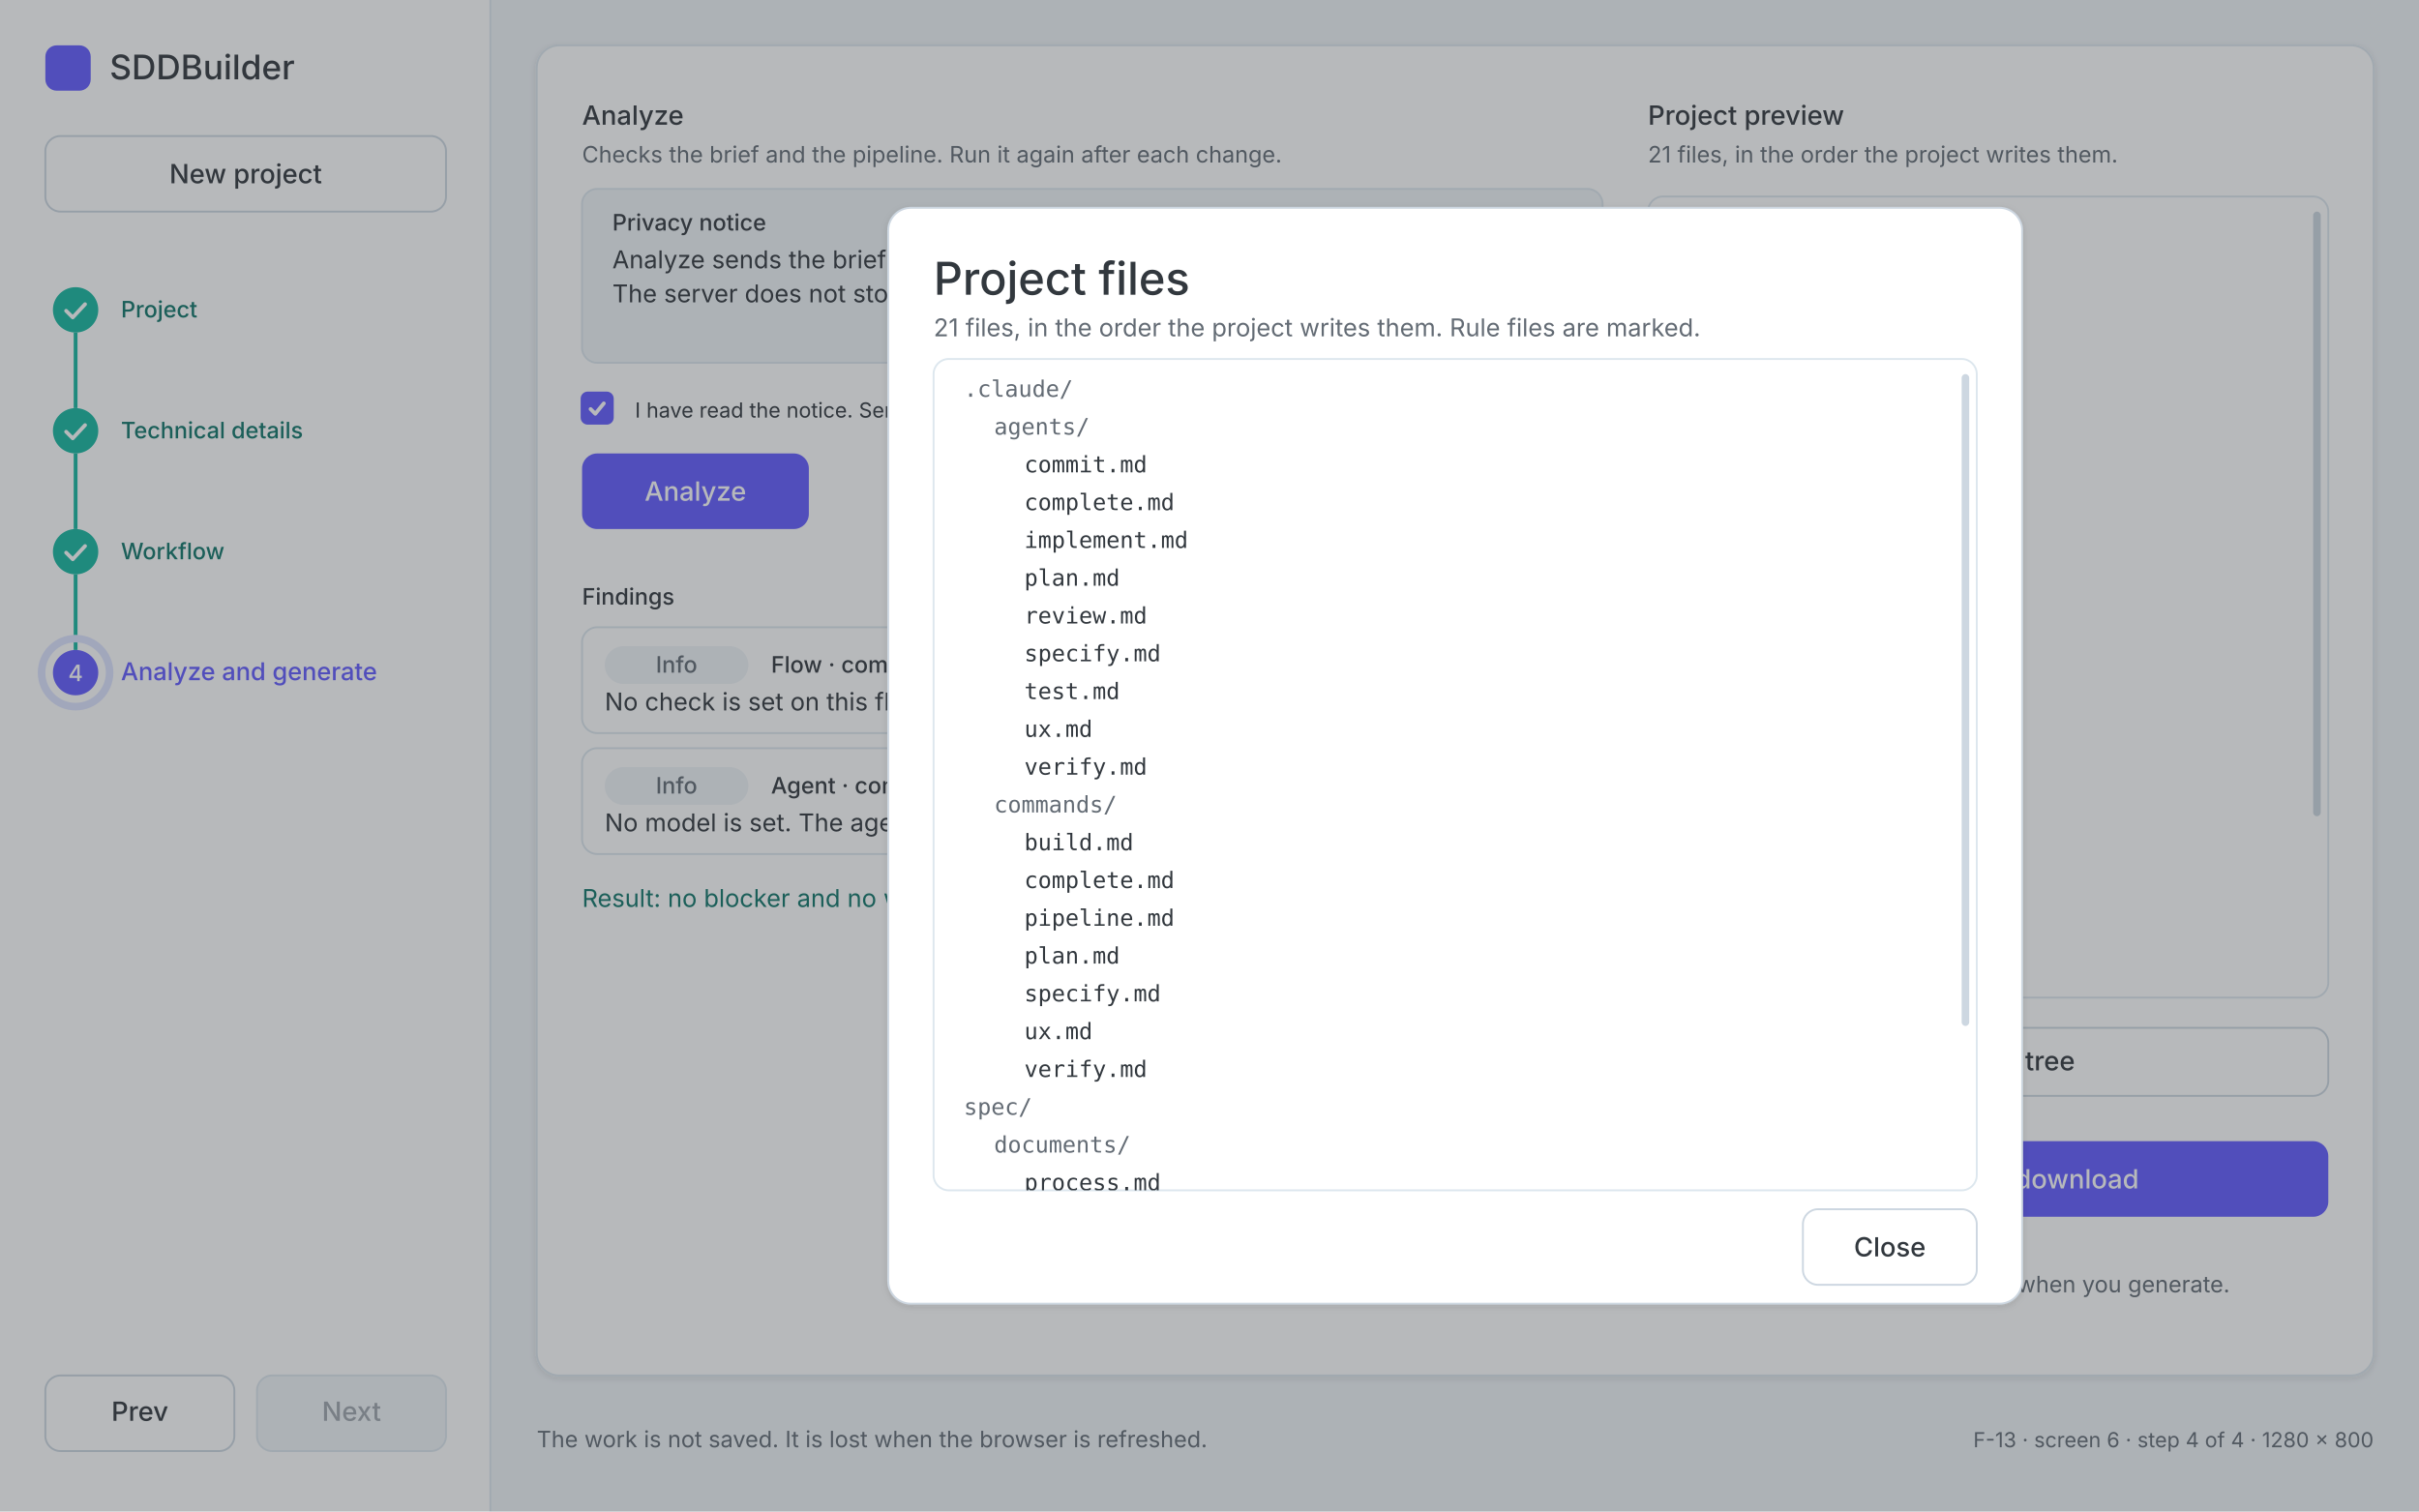
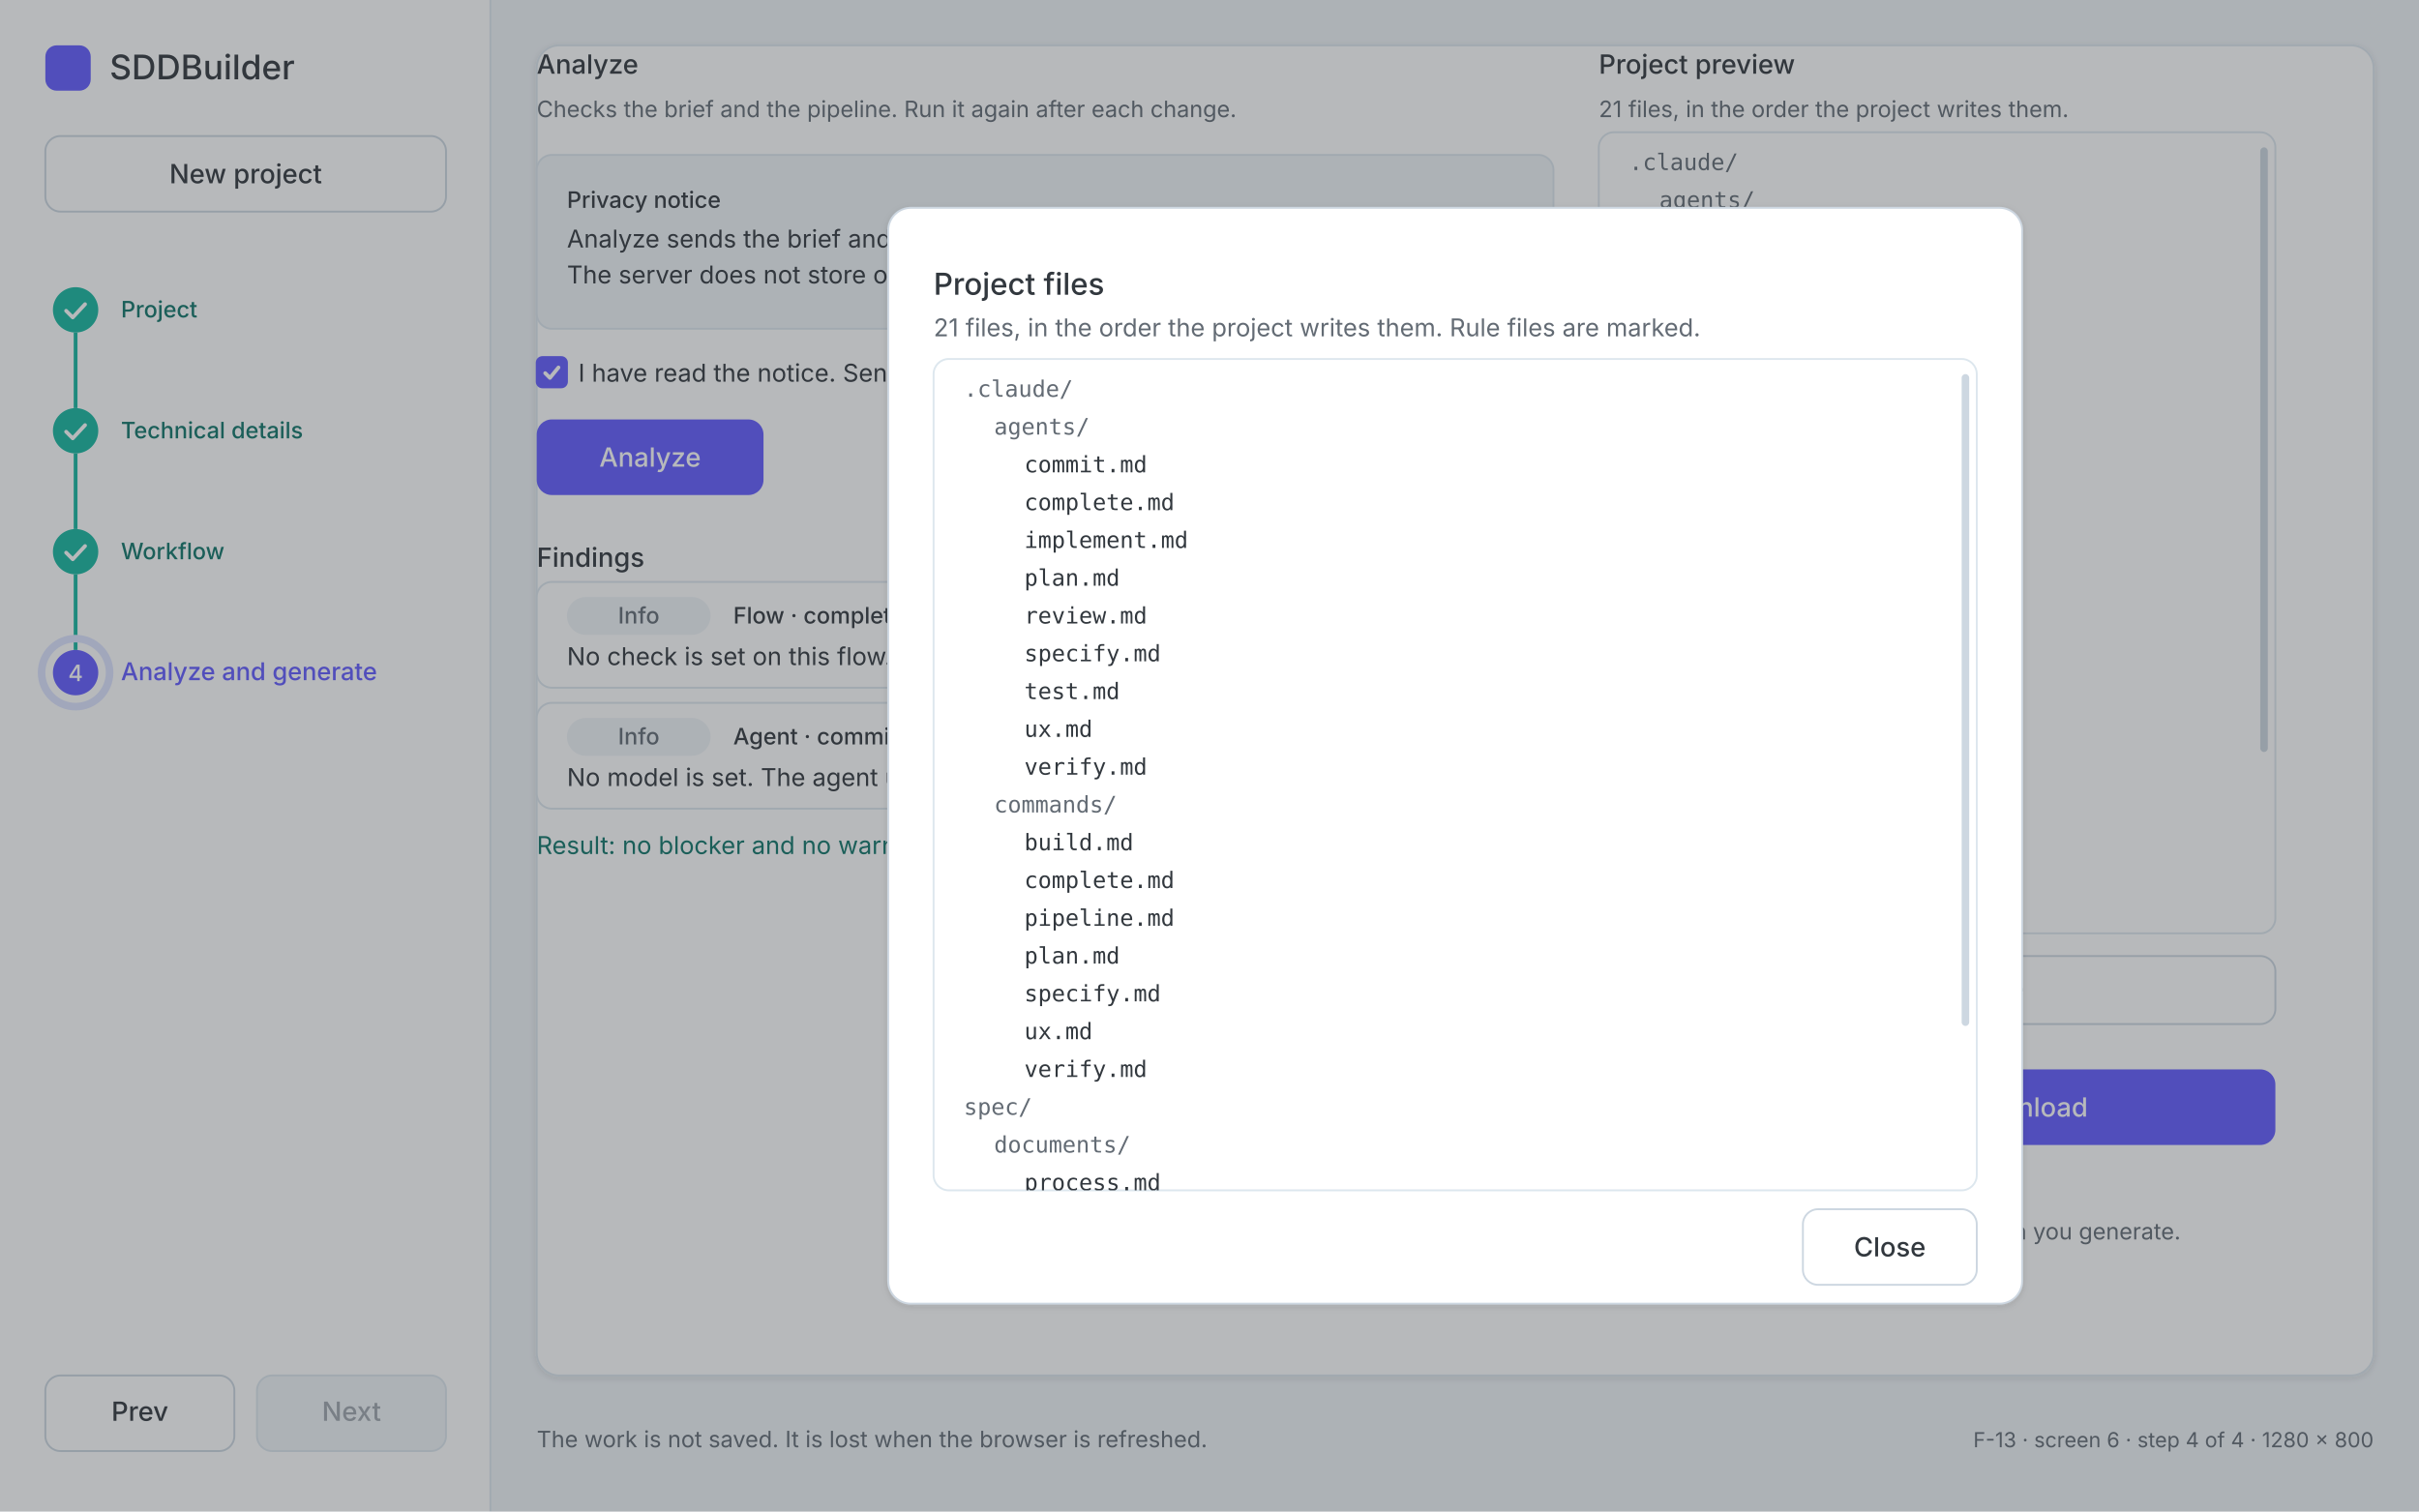
<svg xmlns="http://www.w3.org/2000/svg" width="1280" height="800" viewBox="0 0 1280 800">
  <defs>
    <filter id="sh" x="-5%" y="-5%" width="110%" height="115%">
      <feDropShadow dx="0" dy="1" stdDeviation="2" flood-color="#32383E" flood-opacity="0.12" />
    </filter>
  </defs>
  <style>
text{font-family:Inter,system-ui,-apple-system,"Segoe UI",sans-serif;font-size:13px;fill:#32383E}
.brand{font-size:18px;font-weight:500}
.btnText{font-size:14px;font-weight:500;fill:#FFFFFF}
.btnDark{font-size:14px;font-weight:500;fill:#32383E}
.navOff{font-size:14px;font-weight:500;fill:#9FA6AD}
- .h1{font-size:24px;font-weight:500}
+ .h1{font-size:16px;font-weight:500}
.h2{font-size:14px;font-weight:500}
.b12{font-size:12px;font-weight:500}
.muted{font-size:12px;fill:#636B74}
.caption{font-size:11px;fill:#636B74}
.label-cur{font-size:13px;font-weight:500;fill:#635BFF}
.label-done{font-size:12px;font-weight:500;fill:#107569}
.label-todo{font-size:12px;font-weight:500;fill:#636B74}
.num{font-size:12px;font-weight:500;fill:#FFFFFF}
.num-todo{font-size:12px;font-weight:500;fill:#636B74}
.disText{font-size:14px;font-weight:500;fill:#9FA6AD}
.pill{font-size:12px;font-weight:500}
.tree{font-family:"ui-monospace",Menlo,Consolas,monospace;font-size:12px;fill:#32383E}
.dir{fill:#636B74}
.tagT{font-size:10px;font-weight:500;fill:#635BFF}
.card{fill:#FFFFFF;stroke:#DDE7EE}
.btnP{fill:#635BFF}
.btn{fill:#FFFFFF;stroke:#CDD7E1}
.btnOff{fill:#F0F4F8;stroke:#DDE7EE}
.ring{fill:none;stroke:#DDE3FF;stroke-width:4}
.node-todo{fill:#FFFFFF;stroke:#CDD7E1;stroke-width:1.5}
.node-cur{fill:#635BFF}
.node-done{fill:#15B79F}
.check{fill:none;stroke:#FFFFFF;stroke-width:2;stroke-linecap:round;stroke-linejoin:round}
.line-todo{stroke:#CDD7E1;stroke-width:2}
.line-done{stroke:#15B79F;stroke-width:2}
.row{fill:#FFFFFF;stroke:#DDE7EE}
.panel{fill:#FFFFFF;stroke:#DDE7EE}
.thumb{fill:#CDD7E1}
</style>
  <rect width="1280" height="800" fill="#F0F4F8" />
  <rect x="0" y="0" width="260" height="800" fill="#FFFFFF" />
  <rect x="259" y="0" width="1" height="800" fill="#DDE7EE" />
  <rect x="24" y="24" width="24" height="24" rx="6" fill="#635BFF" />
  <text x="58" y="42" class="brand">SDDBuilder</text>
  <rect x="24" y="72" width="212" height="40" rx="8" class="btn" />
  <text x="130" y="97" class="btnDark" text-anchor="middle">New project</text>
  <line x1="40" y1="176" x2="40" y2="216" class="line-done" />
  <line x1="40" y1="240" x2="40" y2="280" class="line-done" />
  <line x1="40" y1="304" x2="40" y2="344" class="line-done" />
  <circle class="node-done" cx="40" cy="164" r="12" />
  <path class="check" d="M35 164.5 L38.5 168 L45 161" />
  <text class="label-done" x="64" y="168">Project</text>
  <circle class="node-done" cx="40" cy="228" r="12" />
  <path class="check" d="M35 228.5 L38.5 232 L45 225" />
  <text class="label-done" x="64" y="232">Technical details</text>
  <circle class="node-done" cx="40" cy="292" r="12" />
  <path class="check" d="M35 292.5 L38.5 296 L45 289" />
  <text class="label-done" x="64" y="296">Workflow</text>
  <circle class="ring" cx="40" cy="356" r="18" />
  <circle class="node-cur" cx="40" cy="356" r="12" />
  <text class="num" x="40" y="360.5" text-anchor="middle">4</text>
  <text class="label-cur" x="64" y="360">Analyze and generate</text>
  <g>
    <rect class="btn" x="24" y="728" width="100" height="40" rx="8" />
    <text class="btnDark" x="74" y="752" text-anchor="middle">Prev</text>
  </g>
  <g>
    <rect class="btnOff" x="136" y="728" width="100" height="40" rx="8" />
    <text class="navOff" x="186" y="752" text-anchor="middle">Next</text>
  </g>
  <rect x="284" y="24" width="972" height="704" rx="12" class="card" filter="url(#sh)" />
-   <text x="308" y="66" class="h2">Analyze</text>
-   <text x="308" y="86" class="muted">Checks the brief and the pipeline. Run it again after each change.</text>
-   <rect x="308" y="100" width="540" height="92" rx="8" fill="#F0F4F8" stroke="#DDE7EE" />
-   <text x="324" y="122" class="b12">Privacy notice</text>
-   <text x="324" y="142">Analyze sends the brief and the pipeline to the model provider for review.</text>
-   <text x="324" y="160">The server does not store or log the brief.</text>
+   <text x="284" y="39" class="h2">Analyze</text>
+   <text x="284" y="62" class="muted">Checks the brief and the pipeline. Run it again after each change.</text>
+   <rect x="284" y="82" width="538" height="92" rx="8" fill="#F0F4F8" stroke="#DDE7EE" stroke-width="1" />
+   <text x="300" y="110" class="b12">Privacy notice</text>
+   <text x="300" y="131">Analyze sends the brief and the pipeline to the model provider for review.</text>
+   <text x="300" y="150">The server does not store or log the brief.</text>
+   <rect x="284" y="189" width="16" height="16" rx="3" fill="#635BFF" stroke="#635BFF" stroke-width="1" />
+   <path class="check" d="M288.5 197.5 L291 200 L295.5 194.5" />
+   <text x="306" y="202">I have read the notice. Send the brief for review.</text>
+   <rect x="284" y="222" width="120" height="40" rx="8" class="btnP" />
+   <text x="344" y="247" class="btnText" text-anchor="middle">Analyze</text>
+   <text x="284" y="300" class="h2">Findings</text>
  <g>
-     <rect x="308" y="208" width="16" height="16" rx="3" fill="#635BFF" stroke="#635BFF" stroke-width="1.5" />
-     <path class="check" d="M312.5 216.5 L315 219 L319.5 213.5" />
-   </g>
-   <text x="336" y="221" style="font-size:11px">I have read the notice. Send the brief for review.</text>
-   <g>
-     <rect class="btnP" x="308" y="240" width="120" height="40" rx="8" />
-     <text class="btnText" x="368" y="265" text-anchor="middle">Analyze</text>
-   </g>
-   <text x="308" y="320" class="b12">Findings</text>
-   <g>
-     <rect class="row" x="308" y="332" width="540" height="56" rx="8" />
-     <rect x="320" y="342" width="76" height="20" rx="10" fill="#F0F4F8" />
-     <text class="pill" x="358" y="356" text-anchor="middle" style="fill:#636B74">Info</text>
-     <text x="408" y="356" class="b12">Flow · complete</text>
-     <text x="320" y="376">No check is set on this flow.</text>
+     <rect x="284" y="308" width="538" height="56" rx="8" class="row" />
+     <rect x="300" y="316" width="76" height="20" rx="10" fill="#F0F4F8" />
+     <text x="338" y="330" class="pill" text-anchor="middle" style="fill:#636B74">Info</text>
+     <text x="388" y="330" class="b12">Flow · complete</text>
+     <text x="300" y="352">No check is set on this flow.</text>
  </g>
  <g>
-     <rect class="row" x="308" y="396" width="540" height="56" rx="8" />
-     <rect x="320" y="406" width="76" height="20" rx="10" fill="#F0F4F8" />
-     <text class="pill" x="358" y="420" text-anchor="middle" style="fill:#636B74">Info</text>
-     <text x="408" y="420" class="b12">Agent · commit</text>
-     <text x="320" y="440">No model is set. The agent uses the default model.</text>
+     <rect x="284" y="372" width="538" height="56" rx="8" class="row" />
+     <rect x="300" y="380" width="76" height="20" rx="10" fill="#F0F4F8" />
+     <text x="338" y="394" class="pill" text-anchor="middle" style="fill:#636B74">Info</text>
+     <text x="388" y="394" class="b12">Agent · commit</text>
+     <text x="300" y="416">No model is set. The agent uses the default model.</text>
  </g>
-   <text x="308" y="480" style="fill:#107569">Result: no blocker and no warning. You can generate the project.</text>
-   <text x="872" y="66" class="h2">Project preview</text>
-   <text x="872" y="86" class="muted">21 files, in the order the project writes them.</text>
+   <text x="284" y="452" style="font-size:13px;fill:#107569">Result: no blocker and no warning. You can generate the project.</text>
+   <text x="846" y="39" class="h2">Project preview</text>
+   <text x="846" y="62" class="muted">21 files, in the order the project writes them.</text>
  <clipPath id="clipCol">
-     <rect x="872" y="104" width="360" height="424" rx="8" />
+     <rect x="846" y="70" width="358" height="424" rx="8" />
  </clipPath>
-   <rect class="panel" x="872" y="104" width="360" height="424" rx="8" />
+   <rect class="panel" x="846" y="70" width="358" height="424" rx="8" />
  <g clip-path="url(#clipCol)">
-     <text x="888" y="124" class="tree dir">.claude/</text>
-     <text x="904" y="144" class="tree dir">agents/</text>
-     <text x="920" y="164" class="tree">commit.md</text>
-     <text x="920" y="184" class="tree">complete.md</text>
-     <text x="920" y="204" class="tree">implement.md</text>
-     <text x="920" y="224" class="tree">plan.md</text>
-     <text x="920" y="244" class="tree">review.md</text>
-     <text x="920" y="264" class="tree">specify.md</text>
-     <text x="920" y="284" class="tree">test.md</text>
-     <text x="920" y="304" class="tree">ux.md</text>
-     <text x="920" y="324" class="tree">verify.md</text>
-     <text x="904" y="344" class="tree dir">commands/</text>
-     <text x="920" y="364" class="tree">build.md</text>
-     <text x="920" y="384" class="tree">complete.md</text>
-     <text x="920" y="404" class="tree">pipeline.md</text>
-     <text x="920" y="424" class="tree">plan.md</text>
-     <text x="920" y="444" class="tree">specify.md</text>
-     <text x="920" y="464" class="tree">ux.md</text>
-     <text x="920" y="484" class="tree">verify.md</text>
-     <text x="888" y="504" class="tree dir">spec/</text>
-     <text x="904" y="524" class="tree dir">documents/</text>
-     <text x="920" y="544" class="tree">process.md</text>
-     <text x="904" y="564" class="tree dir">specifications/</text>
-     <text x="920" y="584" class="tree dir">F-00-template/</text>
-     <text x="936" y="604" class="tree">plan.md</text>
-     <text x="936" y="624" class="tree">progress.md</text>
-     <text x="936" y="644" class="tree">stories.md</text>
-     <text x="888" y="664" class="tree">CLAUDE.md</text>
+     <text x="862" y="90" class="tree dir">.claude/</text>
+     <text x="878" y="110" class="tree dir">agents/</text>
+     <text x="894" y="130" class="tree">commit.md</text>
+     <text x="894" y="150" class="tree">complete.md</text>
+     <text x="894" y="170" class="tree">implement.md</text>
+     <text x="894" y="190" class="tree">plan.md</text>
+     <text x="894" y="210" class="tree">review.md</text>
+     <text x="894" y="230" class="tree">specify.md</text>
+     <text x="894" y="250" class="tree">test.md</text>
+     <text x="894" y="270" class="tree">ux.md</text>
+     <text x="894" y="290" class="tree">verify.md</text>
+     <text x="878" y="310" class="tree dir">commands/</text>
+     <text x="894" y="330" class="tree">build.md</text>
+     <text x="894" y="350" class="tree">complete.md</text>
+     <text x="894" y="370" class="tree">pipeline.md</text>
+     <text x="894" y="390" class="tree">plan.md</text>
+     <text x="894" y="410" class="tree">specify.md</text>
+     <text x="894" y="430" class="tree">ux.md</text>
+     <text x="894" y="450" class="tree">verify.md</text>
+     <text x="862" y="470" class="tree dir">spec/</text>
+     <text x="878" y="490" class="tree dir">documents/</text>
+     <text x="894" y="510" class="tree">process.md</text>
+     <text x="878" y="530" class="tree dir">specifications/</text>
+     <text x="894" y="550" class="tree dir">F-00-template/</text>
+     <text x="910" y="570" class="tree">plan.md</text>
+     <text x="910" y="590" class="tree">progress.md</text>
+     <text x="910" y="610" class="tree">stories.md</text>
+     <text x="862" y="630" class="tree">CLAUDE.md</text>
  </g>
-   <rect class="thumb" x="1224" y="112" width="4" height="320" rx="2" />
+   <rect class="thumb" x="1196" y="78" width="4" height="320" rx="2" />
  <g>
-     <rect class="btn" x="872" y="544" width="360" height="36" rx="8" />
-     <text class="btnDark" x="1052" y="566.5" text-anchor="middle">Show full tree</text>
+     <rect x="846" y="506" width="358" height="36" rx="8" class="btn" />
+     <text x="1025.0" y="528" class="btnDark" text-anchor="middle">Show full tree</text>
  </g>
-   <g>
-     <rect class="btnP" x="872" y="604" width="360" height="40" rx="8" />
-     <text class="btnText" x="1052" y="629" text-anchor="middle">Generate and download</text>
-   </g>
-   <text x="872" y="684" class="muted">Contents are written by the model when you generate.</text>
+   <rect x="846" y="566" width="358" height="40" rx="8" class="btnP" />
+   <text x="1025.0" y="591" class="btnText" text-anchor="middle">Generate and download</text>
+   <text x="846" y="656" class="muted">Contents are written by the model when you generate.</text>
  <text x="284" y="766" class="muted">The work is not saved. It is lost when the browser is refreshed.</text>
  <text x="1256" y="766" class="caption" text-anchor="end">F-13 · screen 6 · step 4 of 4 · 1280 × 800</text>
  <rect x="0" y="0" width="1280" height="800" fill="#32383E" fill-opacity="0.35" />
  <rect x="470" y="110" width="600" height="580" rx="12" fill="#FFFFFF" stroke="#CDD7E1" stroke-width="1" filter="url(#sh)" />
  <text x="494" y="156" class="h1">Project files</text>
  <text x="494" y="178" class="muted" style="font-size:13px">21 files, in the order the project writes them. Rule files are marked.</text>
  <clipPath id="clipDlg">
    <rect x="494" y="190" width="552" height="440" rx="8" />
  </clipPath>
  <rect class="panel" x="494" y="190" width="552" height="440" rx="8" />
  <g clip-path="url(#clipDlg)">
    <text x="510" y="210" class="tree dir">.claude/</text>
    <text x="526" y="230" class="tree dir">agents/</text>
    <text x="542" y="250" class="tree">commit.md</text>
    <text x="542" y="270" class="tree">complete.md</text>
    <text x="542" y="290" class="tree">implement.md</text>
    <text x="542" y="310" class="tree">plan.md</text>
    <text x="542" y="330" class="tree">review.md</text>
    <text x="542" y="350" class="tree">specify.md</text>
    <text x="542" y="370" class="tree">test.md</text>
    <text x="542" y="390" class="tree">ux.md</text>
    <text x="542" y="410" class="tree">verify.md</text>
    <text x="526" y="430" class="tree dir">commands/</text>
    <text x="542" y="450" class="tree">build.md</text>
    <text x="542" y="470" class="tree">complete.md</text>
    <text x="542" y="490" class="tree">pipeline.md</text>
    <text x="542" y="510" class="tree">plan.md</text>
    <text x="542" y="530" class="tree">specify.md</text>
    <text x="542" y="550" class="tree">ux.md</text>
    <text x="542" y="570" class="tree">verify.md</text>
    <text x="510" y="590" class="tree dir">spec/</text>
    <text x="526" y="610" class="tree dir">documents/</text>
    <text x="542" y="630" class="tree">process.md</text>
    <text x="526" y="650" class="tree dir">specifications/</text>
    <text x="542" y="670" class="tree dir">F-00-template/</text>
    <text x="558" y="690" class="tree">plan.md</text>
    <text x="558" y="710" class="tree">progress.md</text>
    <text x="558" y="730" class="tree">stories.md</text>
    <text x="510" y="750" class="tree">CLAUDE.md</text>
  </g>
  <rect class="thumb" x="1038" y="198" width="4" height="345" rx="2" />
  <g>
    <rect class="btn" x="954" y="640" width="92" height="40" rx="8" />
    <text class="btnDark" x="1000" y="665" text-anchor="middle">Close</text>
  </g>
</svg>
